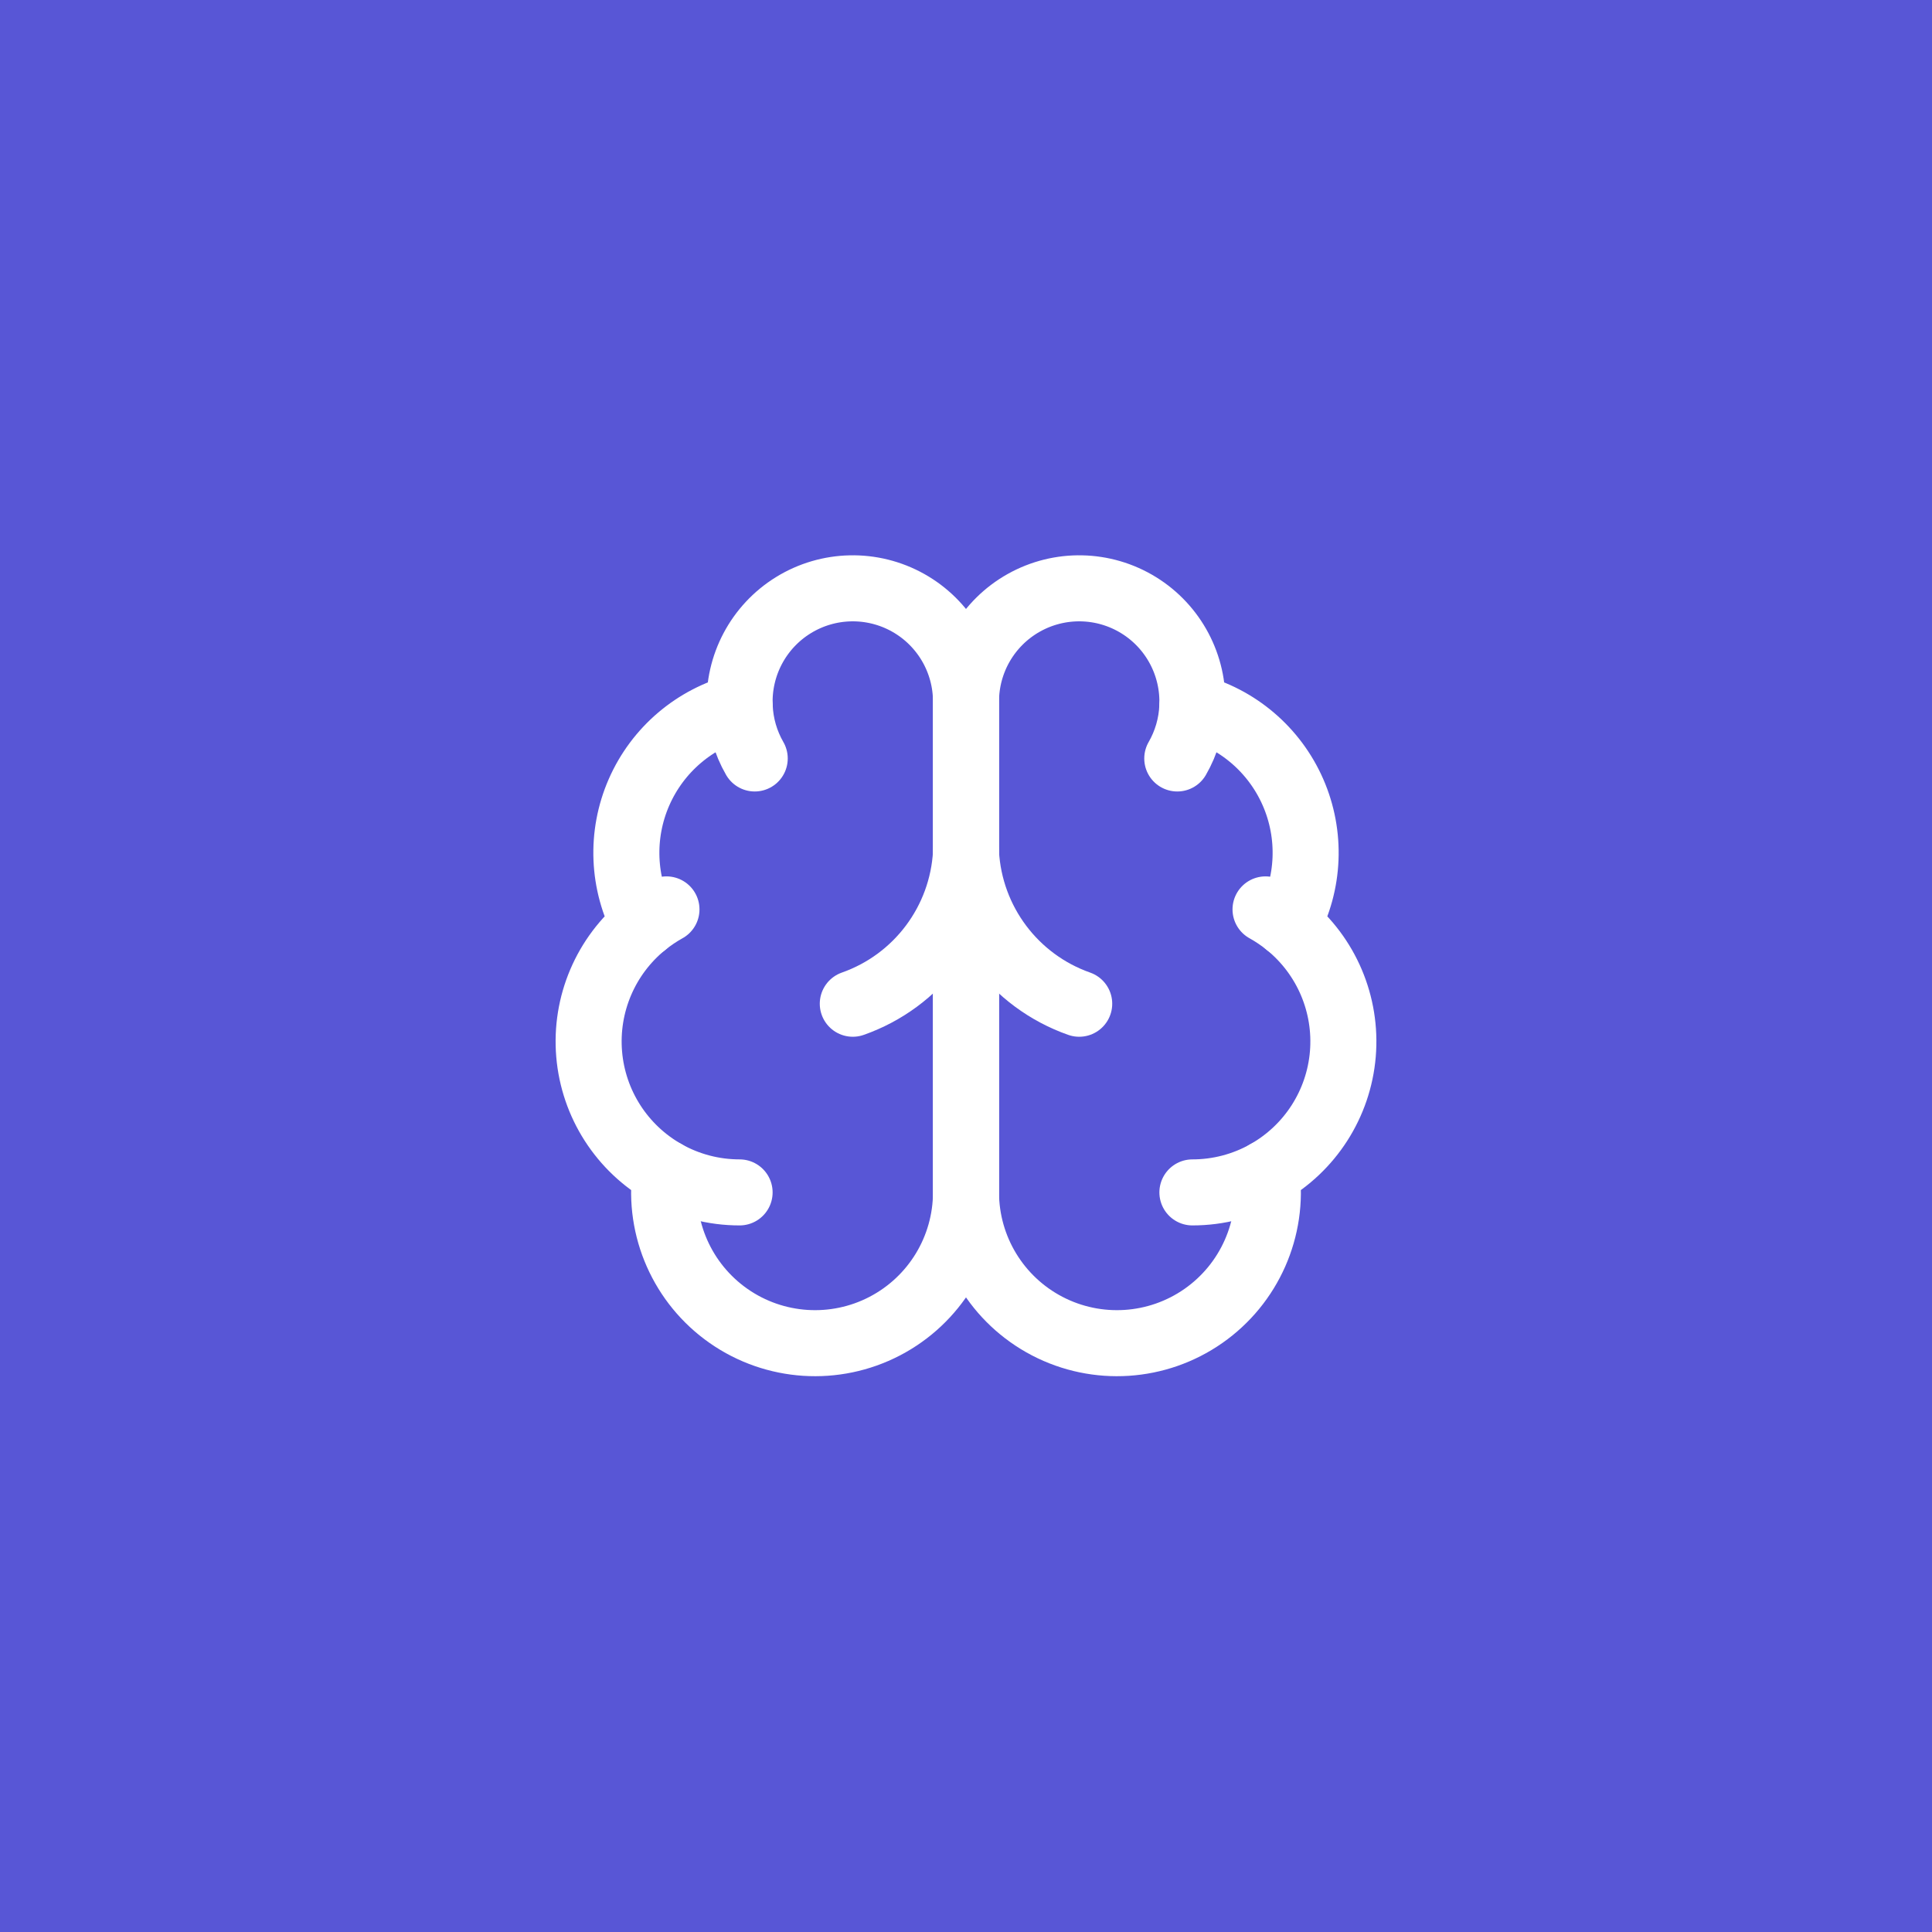
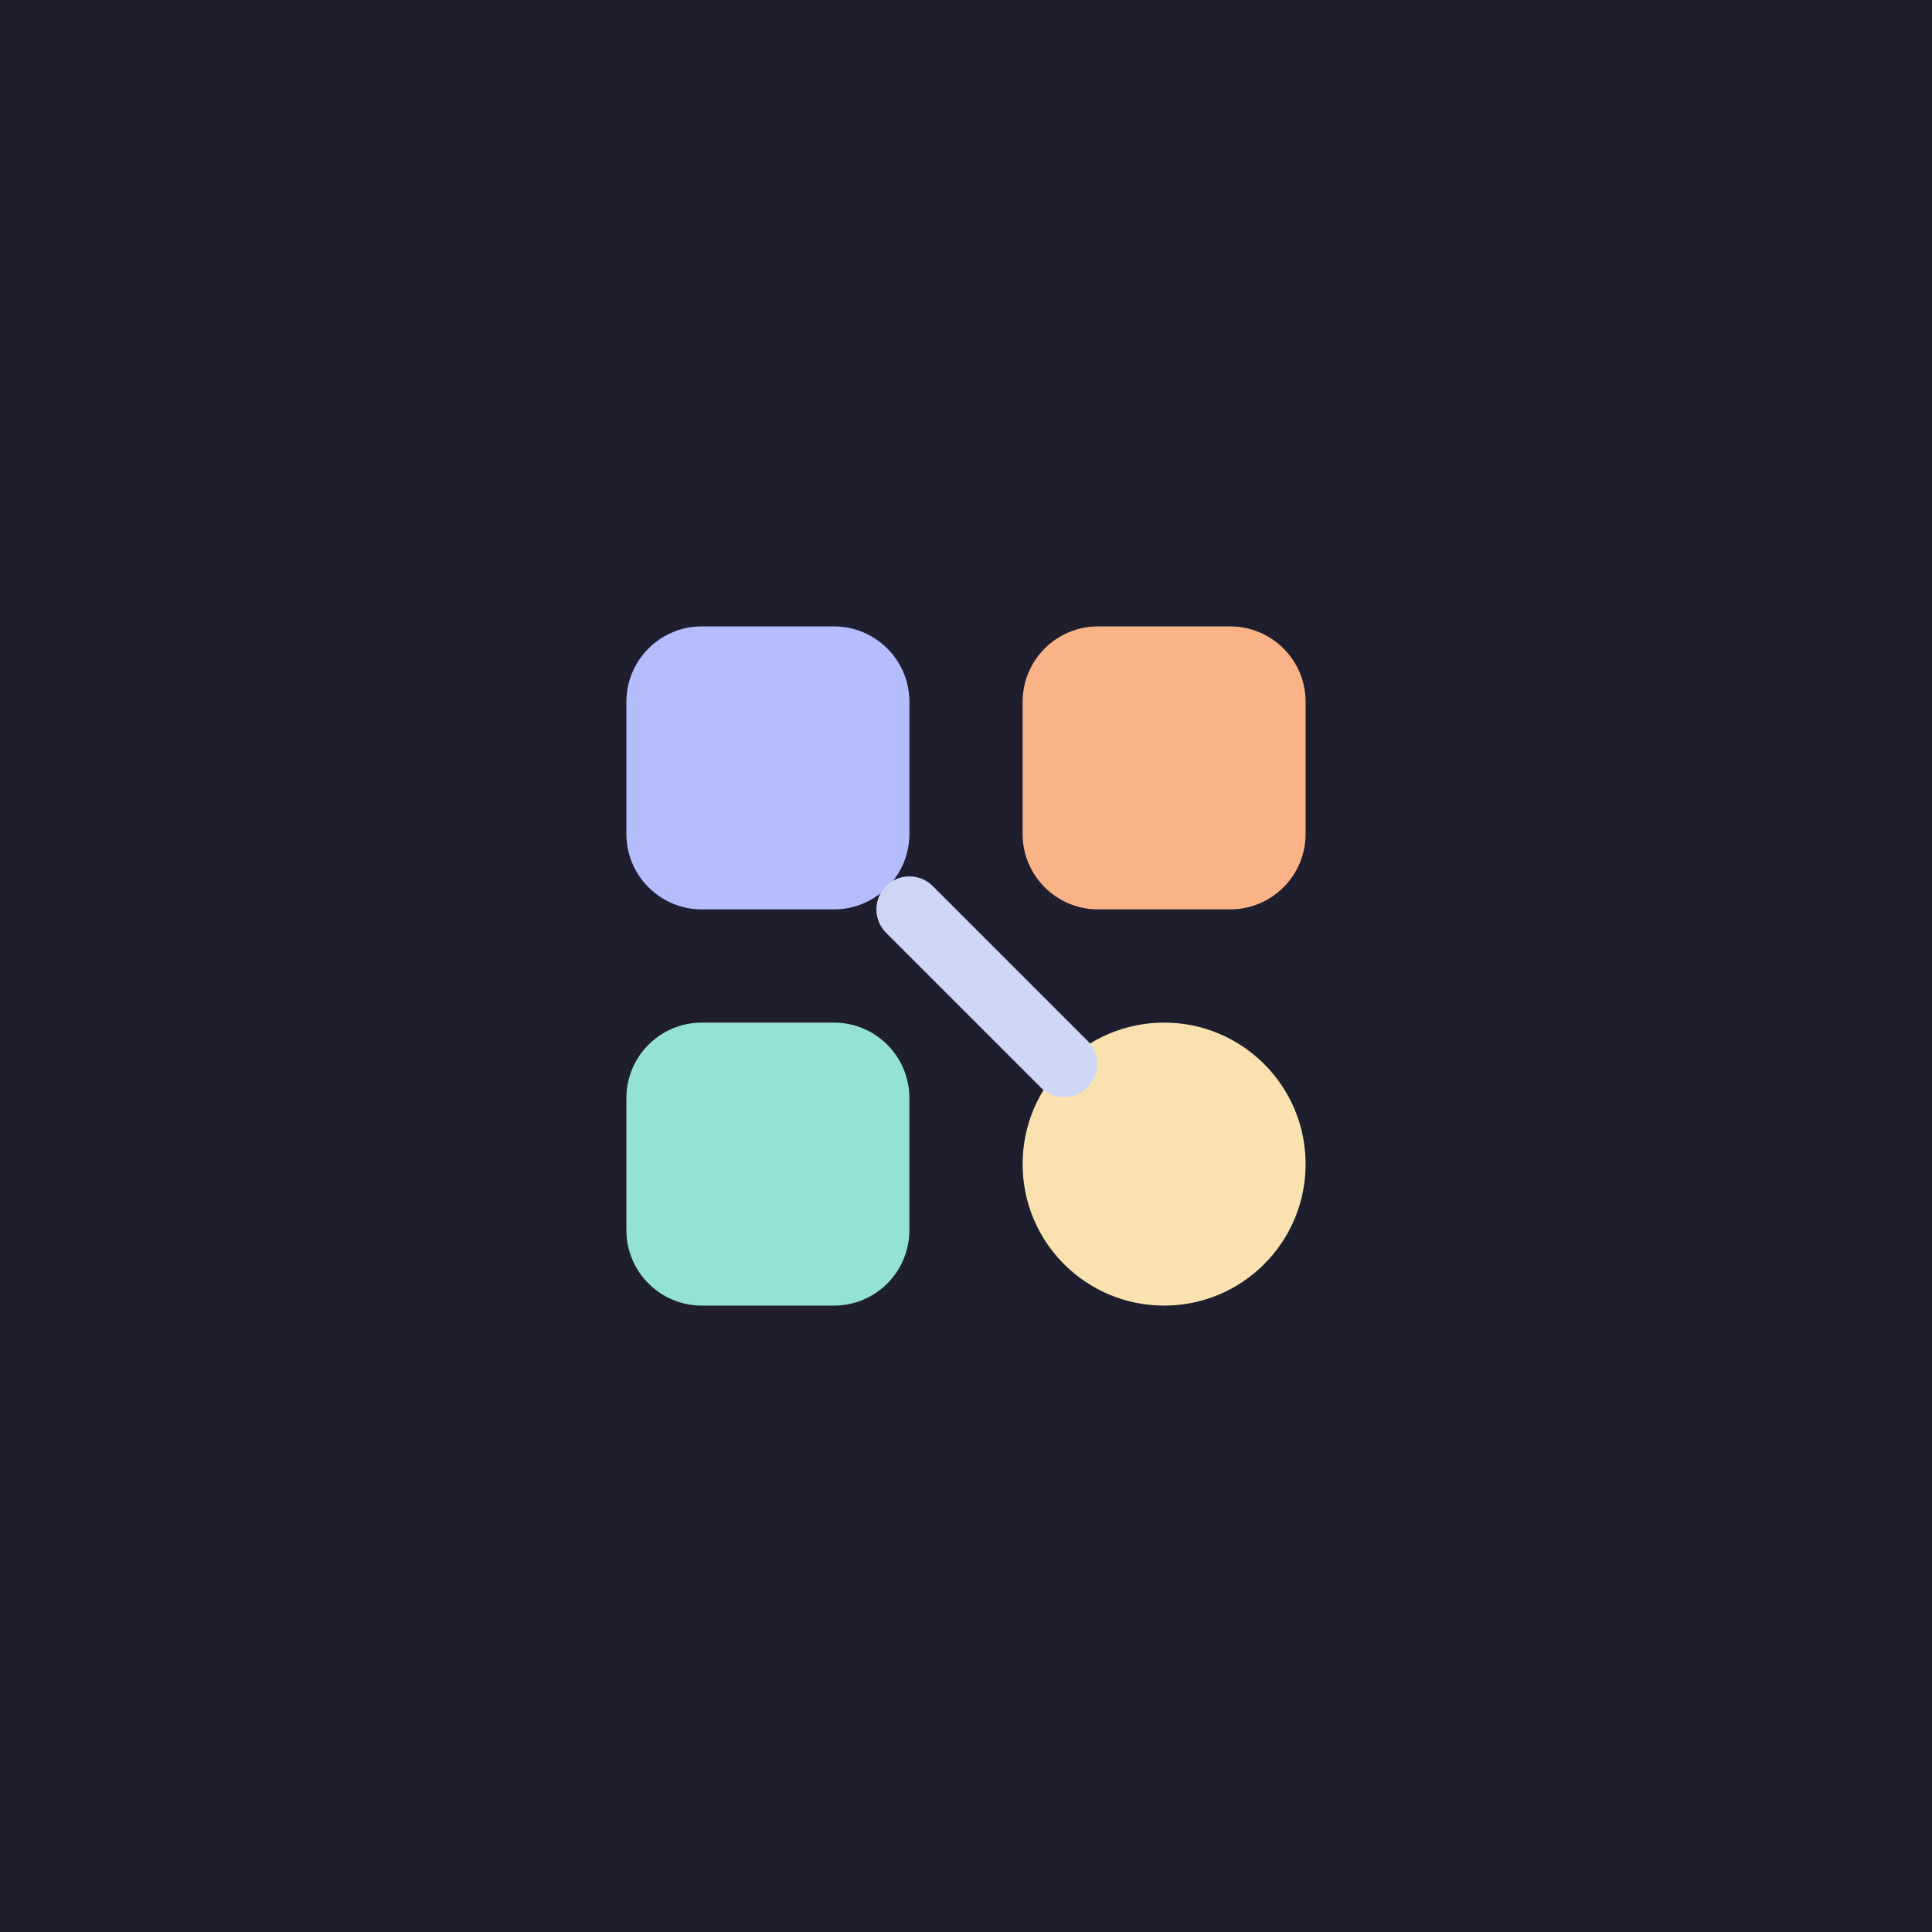
<svg xmlns="http://www.w3.org/2000/svg" viewBox="0 0 512 512">
-   <rect width="512" height="512" fill="#5856d6" />
-   <g transform="translate(136 136) scale(10)" fill="none" stroke="#fff" stroke-width="1.75" stroke-linecap="round" stroke-linejoin="round">
-     <path d="M12 5a3 3 0 1 0-5.997.125 4 4 0 0 0-2.526 5.77 4 4 0 0 0 .556 6.588A4 4 0 1 0 12 18Z" />
-     <path d="M12 5a3 3 0 1 1 5.997.125 4 4 0 0 1 2.526 5.77 4 4 0 0 1-.556 6.588A4 4 0 1 1 12 18Z" />
-     <path d="M15 13a4.5 4.5 0 0 1-3-4 4.5 4.5 0 0 1-3 4" />
-     <path d="M17.599 6.5a3 3 0 0 0 .399-1.375" />
-     <path d="M6.003 5.125A3 3 0 0 0 6.401 6.5" />
-     <path d="M3.477 10.896a4 4 0 0 1 .585-.396" />
-     <path d="M19.938 10.5a4 4 0 0 1 .585.396" />
-     <path d="M6 18a4 4 0 0 1-1.967-.516" />
-     <path d="M19.967 17.484A4 4 0 0 1 18 18" />
+   <rect width="512" height="512" fill="#1e1e2e" />
+   <g transform="translate(136 136) scale(10)" stroke-linecap="round" stroke-linejoin="round">
+     <rect x="3" y="3" width="7.5" height="7.5" rx="2" fill="#b4befe" />
+     <rect x="13.5" y="3" width="7.5" height="7.5" rx="2" fill="#fab387" />
+     <rect x="3" y="13.5" width="7.5" height="7.5" rx="2" fill="#94e2d5" />
+     <circle cx="17.25" cy="17.25" r="3.75" fill="#f9e2af" />
+     <path d="m10.5 10.5 4.1 4.1" fill="none" stroke="#cdd6f4" stroke-width="1.75" />
  </g>
</svg>
